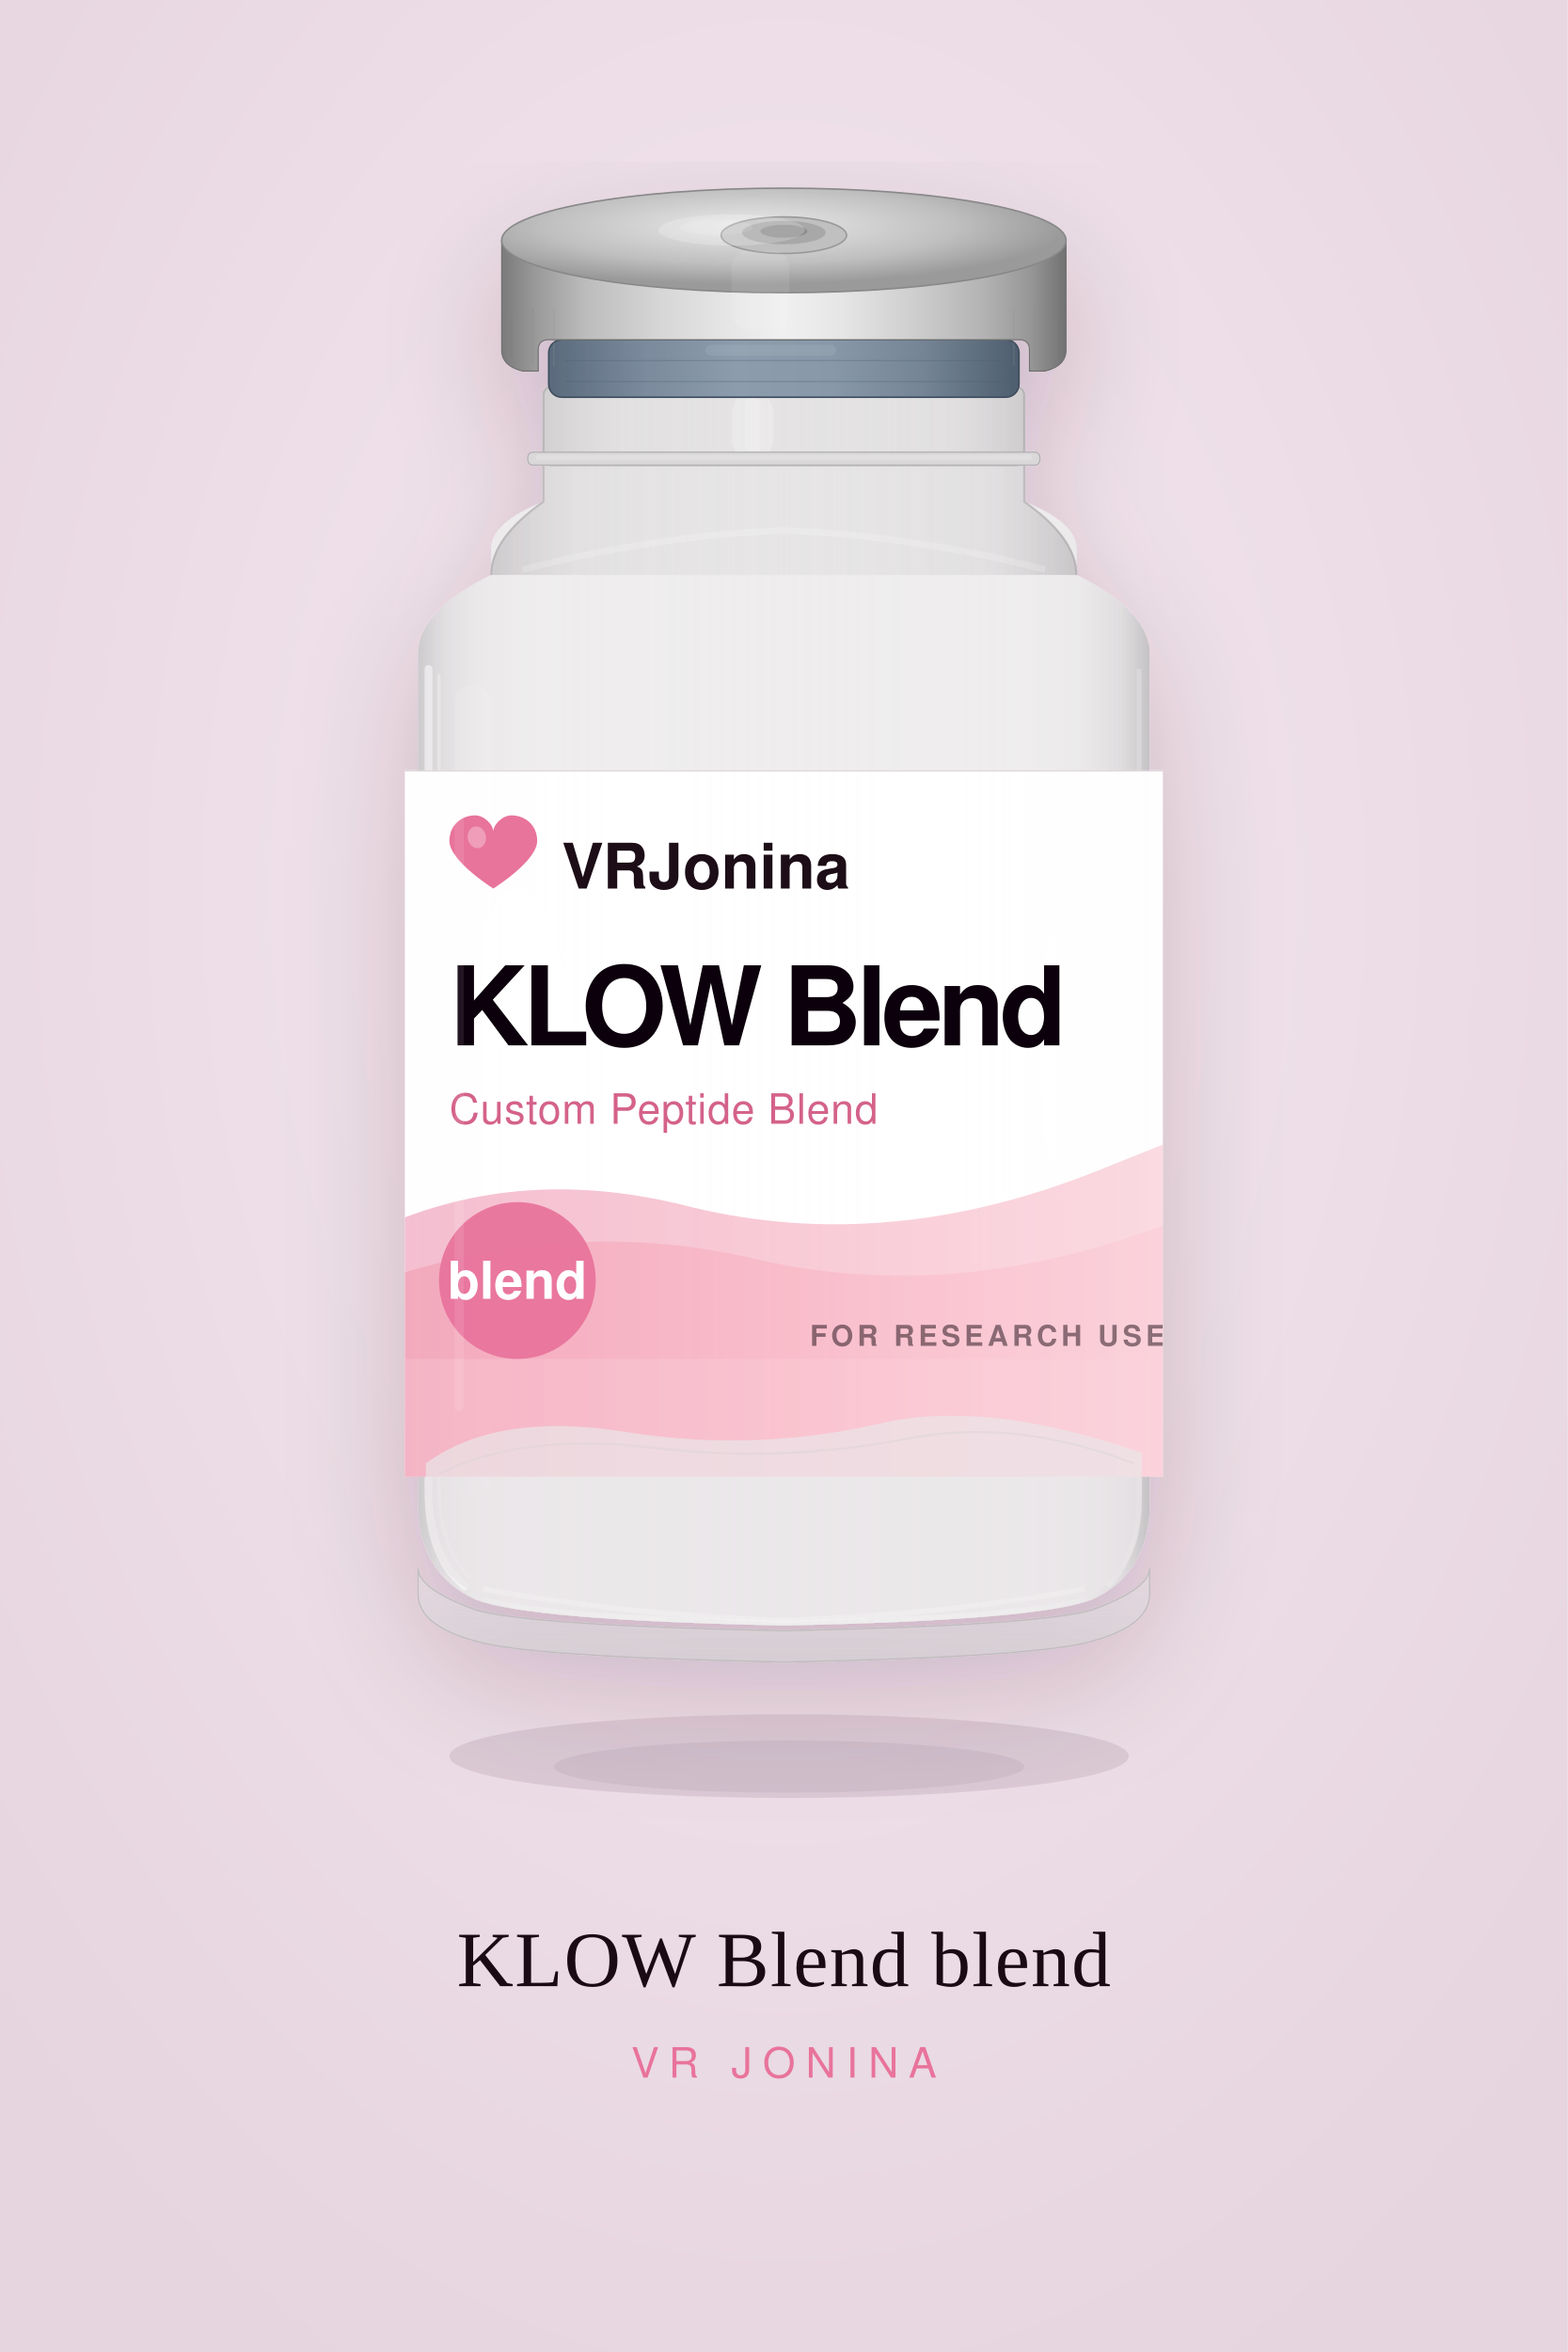
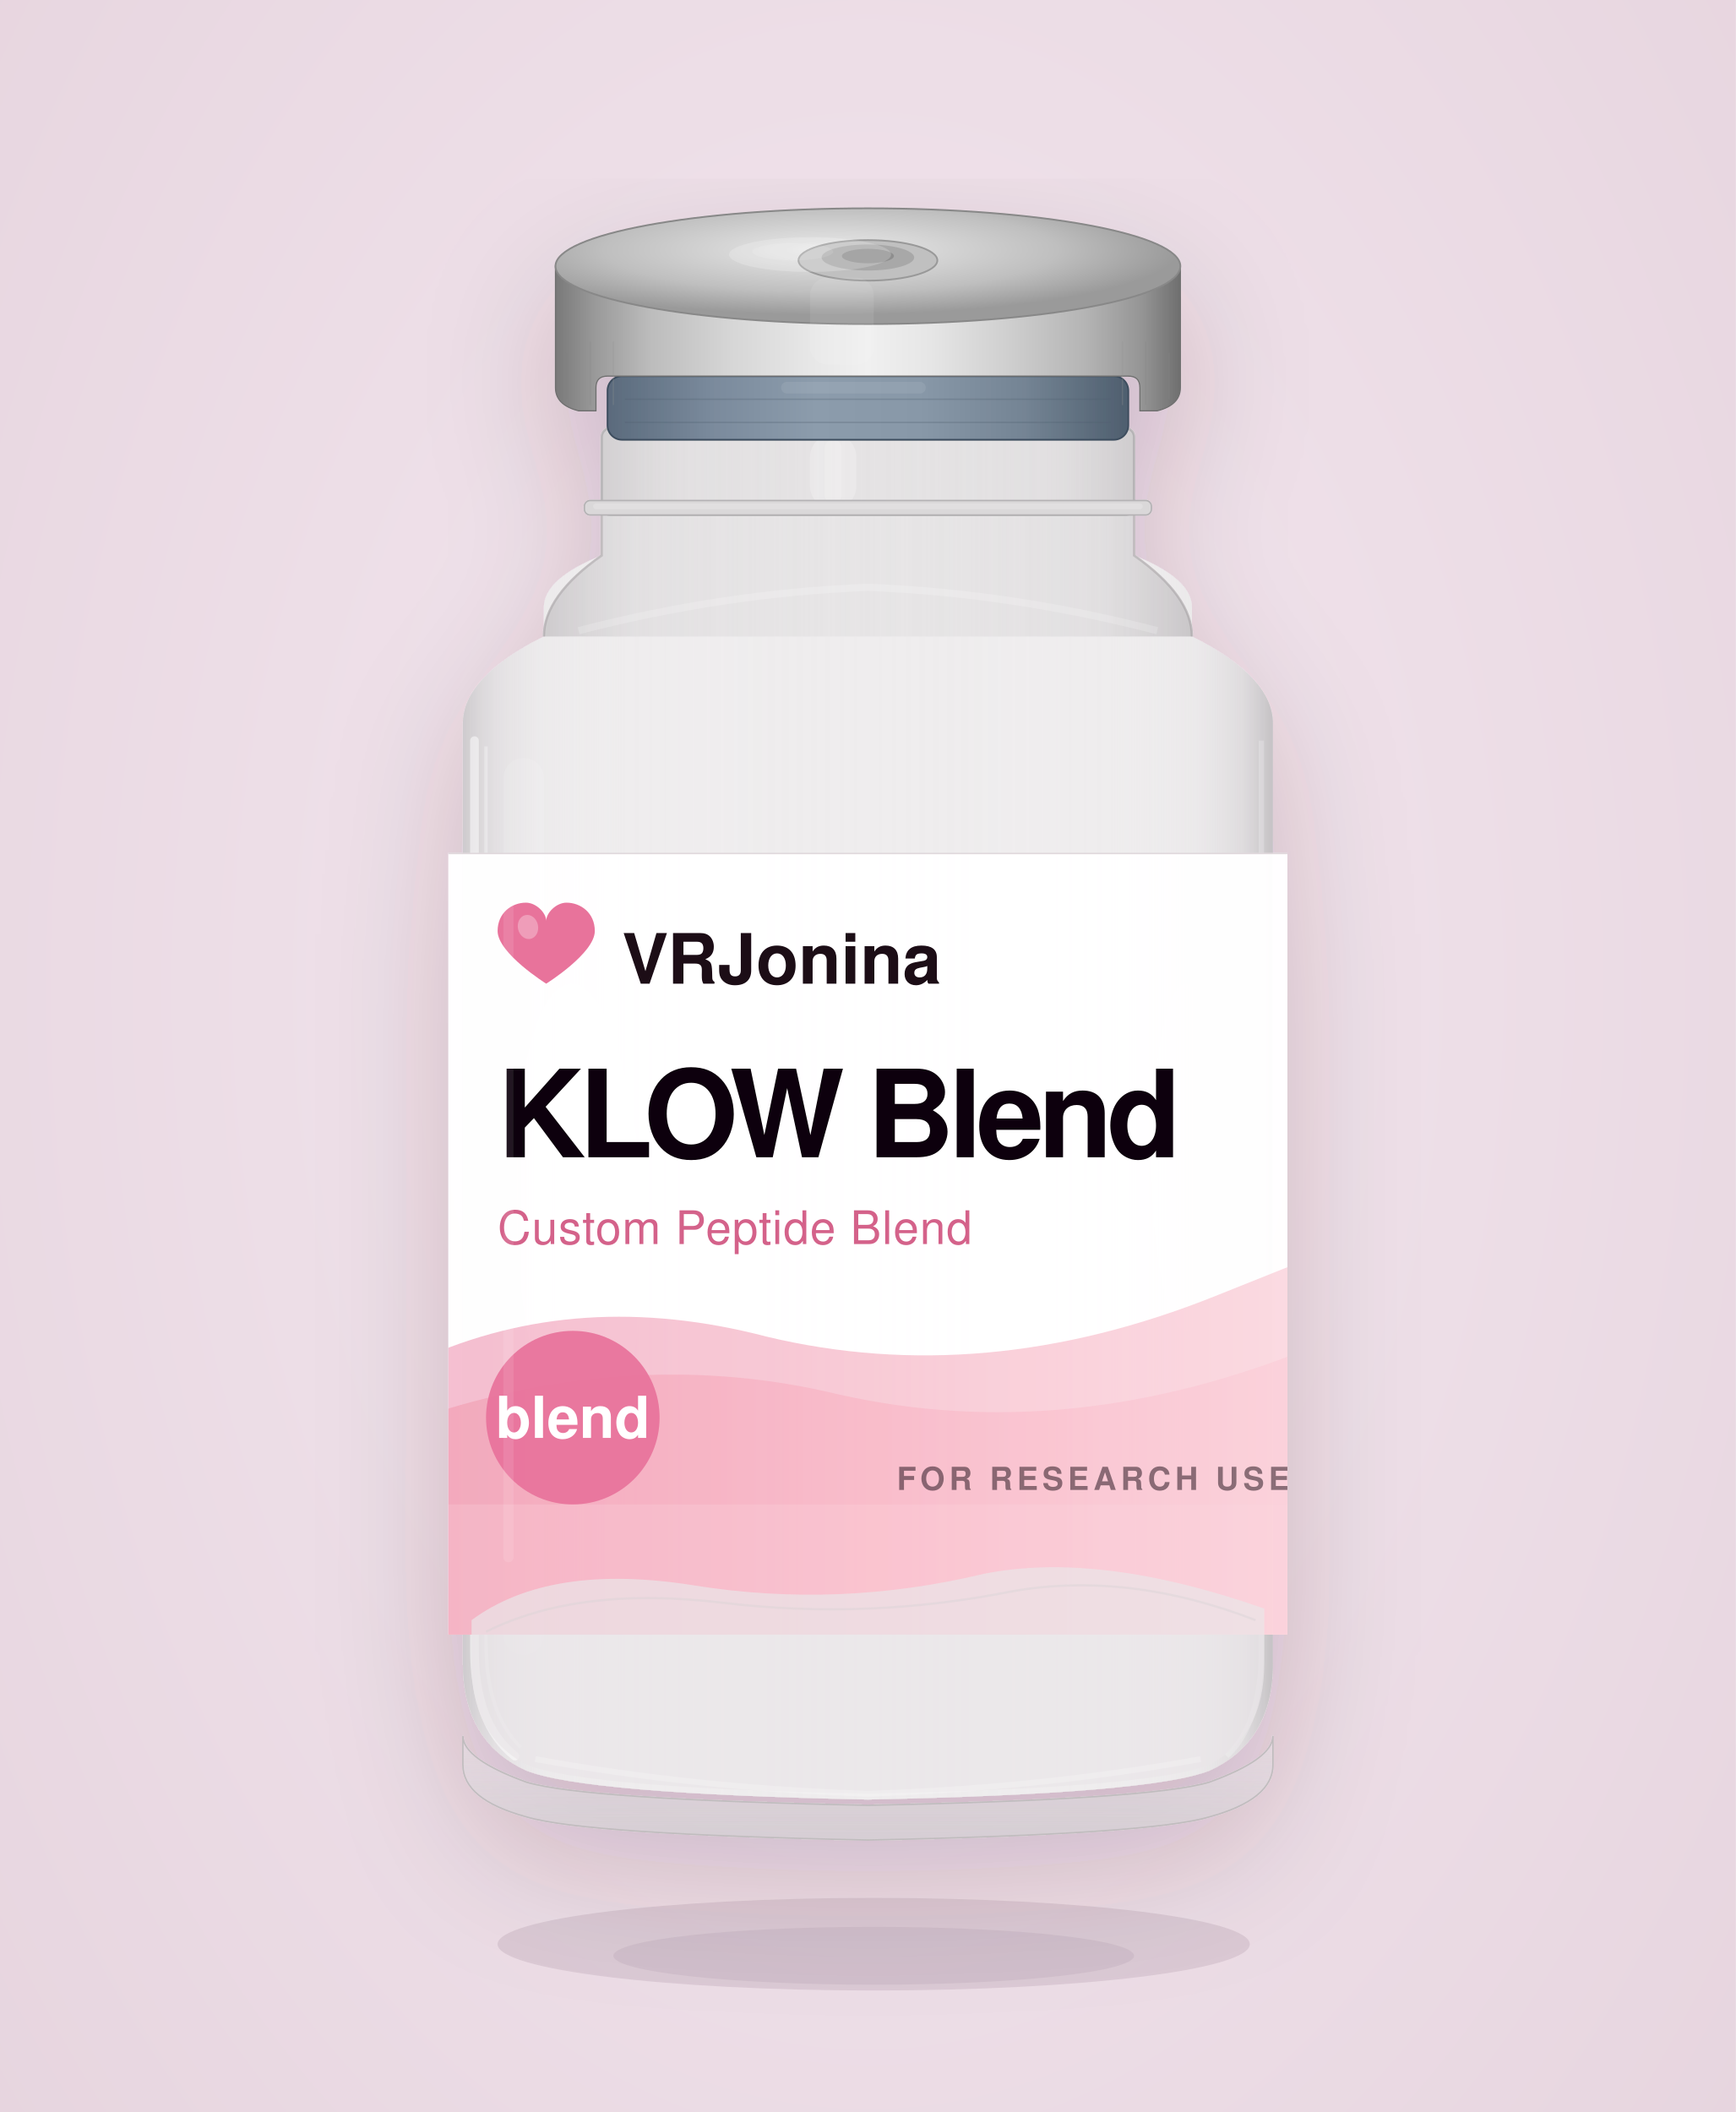
- <svg xmlns="http://www.w3.org/2000/svg" viewBox="0 0 600 900" width="600" height="900">
+ <svg xmlns="http://www.w3.org/2000/svg" viewBox="0 0 600 730">
  <defs>
    <radialGradient id="bgGrad" cx="50%" cy="38%" r="70%">
      <stop offset="0%" stop-color="#F4E8F0" />
      <stop offset="100%" stop-color="#E6D4DE" />
    </radialGradient>
    <linearGradient id="capSide" x1="0" y1="0" x2="1" y2="0">
      <stop offset="0%" stop-color="#7A7A7A" />
      <stop offset="6%" stop-color="#999" />
      <stop offset="15%" stop-color="#BCBCBC" />
      <stop offset="28%" stop-color="#D6D6D6" />
      <stop offset="40%" stop-color="#E6E6E6" />
      <stop offset="50%" stop-color="#F0F0F0" />
      <stop offset="60%" stop-color="#E6E6E6" />
      <stop offset="72%" stop-color="#D0D0D0" />
      <stop offset="85%" stop-color="#B4B4B4" />
      <stop offset="94%" stop-color="#959595" />
      <stop offset="100%" stop-color="#707070" />
    </linearGradient>
    <radialGradient id="capTop" cx="44%" cy="36%" r="56%">
      <stop offset="0%" stop-color="#E8E8E8" />
      <stop offset="30%" stop-color="#D6D6D6" />
      <stop offset="65%" stop-color="#BFBFBF" />
      <stop offset="100%" stop-color="#9A9A9A" />
    </radialGradient>
    <linearGradient id="rubber" x1="0" y1="0" x2="1" y2="0">
      <stop offset="0%" stop-color="#5A6A7C" />
      <stop offset="20%" stop-color="#7A8A9C" />
      <stop offset="40%" stop-color="#8C9CAC" />
      <stop offset="60%" stop-color="#8898A8" />
      <stop offset="80%" stop-color="#748494" />
      <stop offset="100%" stop-color="#4E5E6E" />
    </linearGradient>
    <linearGradient id="glassBody" x1="0" y1="0" x2="1" y2="0">
      <stop offset="0%" stop-color="#B0ACB0" stop-opacity="0.55" />
      <stop offset="4%" stop-color="#D0CCD0" stop-opacity="0.4" />
      <stop offset="10%" stop-color="#E8E6E8" stop-opacity="0.25" />
      <stop offset="20%" stop-color="#F4F3F4" stop-opacity="0.12" />
      <stop offset="50%" stop-color="#FAFAFA" stop-opacity="0.05" />
      <stop offset="80%" stop-color="#F4F3F4" stop-opacity="0.12" />
      <stop offset="90%" stop-color="#E4E2E4" stop-opacity="0.25" />
      <stop offset="96%" stop-color="#C8C4C8" stop-opacity="0.4" />
      <stop offset="100%" stop-color="#A09CA0" stop-opacity="0.55" />
    </linearGradient>
    <linearGradient id="glassShoulder" x1="0" y1="0" x2="1" y2="0">
      <stop offset="0%" stop-color="#A8A4A8" stop-opacity="0.5" />
      <stop offset="15%" stop-color="#D8D6D8" stop-opacity="0.3" />
      <stop offset="50%" stop-color="#F0F0F0" stop-opacity="0.1" />
      <stop offset="85%" stop-color="#D4D2D4" stop-opacity="0.3" />
      <stop offset="100%" stop-color="#9C989C" stop-opacity="0.5" />
    </linearGradient>
    <linearGradient id="pinkWave" x1="0" y1="0" x2="1" y2="0">
      <stop offset="0%" stop-color="#F0889E" />
      <stop offset="40%" stop-color="#F8A0B4" />
      <stop offset="100%" stop-color="#FCC8D4" />
    </linearGradient>
    <linearGradient id="pinkWave2" x1="0" y1="0" x2="1" y2="0">
      <stop offset="0%" stop-color="#E87098" />
      <stop offset="50%" stop-color="#F08CA4" />
      <stop offset="100%" stop-color="#F8B0C0" />
    </linearGradient>
    <filter id="vialShadow" x="-30%" y="-5%" width="160%" height="120%">
      <feDropShadow dx="0" dy="18" stdDeviation="22" flood-color="#3A1830" flood-opacity="0.18" />
    </filter>
    <linearGradient id="glassBottom" x1="0" y1="0" x2="0" y2="1">
      <stop offset="0%" stop-color="#E0DCE0" stop-opacity="0.3" />
      <stop offset="100%" stop-color="#D0CCD0" stop-opacity="0.6" />
    </linearGradient>
    <clipPath id="vialClip">
      <path d="M155 248 Q155 230 185 215 L185 205 Q185 195 205 188 L205 170 L395 170 L395 188 Q415 195 415 205 L415 215 Q445 230 445 248 L445 580 Q445 610 420 620 Q400 628 300 630 Q200 628 180 620 Q155 610 155 580 Z" />
    </clipPath>
  </defs>
  <rect width="600" height="900" fill="url(#bgGrad)" />
  <g filter="url(#vialShadow)">
    <path d="M160 250 Q160 234 188 220 L188 210 Q188 200 208 192 L208 175 L392 175 L392 192 Q412 200 412 210 L412 220 Q440 234 440 250 L440 575 Q440 602 418 612 Q398 620 300 622 Q202 620 182 612 Q160 602 160 575 Z" fill="#EEECED" />
    <path d="M160 250 Q160 234 188 220 L188 210 Q188 200 208 192 L208 175 L392 175 L392 192 Q412 200 412 210 L412 220 Q440 234 440 250 L440 575 Q440 602 418 612 Q398 620 300 622 Q202 620 182 612 Q160 602 160 575 Z" fill="url(#glassBody)" />
    <path d="M164 256 L164 570 Q164 596 178 607" stroke="white" stroke-width="3" fill="none" opacity="0.5" stroke-linecap="round" />
    <path d="M168 258 L168 568 Q168 592 180 604" stroke="white" stroke-width="1.2" fill="none" opacity="0.3" />
    <rect x="174" y="262" width="14" height="310" rx="7" fill="white" opacity="0.1" />
    <path d="M436 256 L436 570 Q436 596 424 607" stroke="white" stroke-width="1.8" fill="none" opacity="0.22" />
    <ellipse cx="200" cy="420" rx="22" ry="80" fill="white" opacity="0.08" transform="rotate(-2, 200, 420)" />
    <ellipse cx="410" cy="400" rx="12" ry="60" fill="white" opacity="0.05" />
    <path d="M188 220 Q188 206 208 192 L208 175 L392 175 L392 192 Q412 206 412 220" fill="#E6E4E5" stroke="#C0BCBE" stroke-width="0.8" />
    <path d="M188 220 Q188 206 208 192 L208 175 L392 175 L392 192 Q412 206 412 220" fill="url(#glassShoulder)" opacity="0.8" />
    <path d="M200 218 Q250 205 300 203 Q350 205 400 218" stroke="white" stroke-width="2.5" fill="none" opacity="0.18" />
    <rect x="208" y="148" width="184" height="30" rx="3" fill="#E4E2E3" stroke="#BCBABC" stroke-width="0.8" />
    <rect x="208" y="148" width="184" height="30" rx="3" fill="url(#glassShoulder)" opacity="0.6" />
    <rect x="280" y="150" width="16" height="26" rx="8" fill="white" opacity="0.22" />
    <rect x="285" y="152" width="6" height="22" rx="3" fill="white" opacity="0.14" />
    <rect x="202" y="173" width="196" height="5" rx="2" fill="#DAD8D9" stroke="#B4B2B4" stroke-width="0.5" />
    <rect x="205" y="174" width="190" height="2" rx="1" fill="white" opacity="0.18" />
    <rect x="210" y="130" width="180" height="22" rx="5" fill="url(#rubber)" stroke="#3E4E5E" stroke-width="0.6" />
    <line x1="216" y1="138" x2="384" y2="138" stroke="#4E5E6E" stroke-width="0.5" opacity="0.3" />
    <line x1="216" y1="146" x2="384" y2="146" stroke="#4E5E6E" stroke-width="0.5" opacity="0.3" />
    <rect x="270" y="132" width="50" height="4" rx="2" fill="white" opacity="0.08" />
    <path d="M192 92 L192 134 Q192 140 200 142 L206 142 L206 134 Q206 130 210 130 L390 130 Q394 130 394 134 L394 142 L400 142 Q408 140 408 134 L408 92 Z" fill="url(#capSide)" stroke="#6E6E6E" stroke-width="0.4" />
    <line x1="196" y1="138" x2="196" y2="122" stroke="#808080" stroke-width="0.8" opacity="0.45" />
    <line x1="204" y1="140" x2="204" y2="118" stroke="#888" stroke-width="0.5" opacity="0.35" />
    <line x1="212" y1="140" x2="212" y2="118" stroke="#909090" stroke-width="0.4" opacity="0.3" />
    <line x1="388" y1="140" x2="388" y2="118" stroke="#909090" stroke-width="0.4" opacity="0.3" />
    <line x1="396" y1="140" x2="396" y2="118" stroke="#888" stroke-width="0.5" opacity="0.35" />
    <line x1="404" y1="138" x2="404" y2="122" stroke="#808080" stroke-width="0.8" opacity="0.45" />
    <ellipse cx="300" cy="92" rx="108" ry="20" fill="url(#capTop)" stroke="#888" stroke-width="0.6" />
    <ellipse cx="300" cy="90" rx="24" ry="7" fill="#C0C0C0" stroke="#999" stroke-width="0.6" />
    <ellipse cx="300" cy="89" rx="16" ry="4.5" fill="#A8A8A8" />
    <ellipse cx="300" cy="88.5" rx="9" ry="2.5" fill="#8E8E8E" />
    <ellipse cx="280" cy="88" rx="28" ry="6" fill="white" opacity="0.2" />
    <ellipse cx="274" cy="87" rx="14" ry="3" fill="white" opacity="0.1" />
    <rect x="280" y="96" width="22" height="30" rx="6" fill="white" opacity="0.08" />
    <g clip-path="url(#vialClip)">
      <rect x="145" y="295" width="310" height="270" fill="white" opacity="0.97" />
      <line x1="145" y1="295" x2="455" y2="295" stroke="#E0D8DC" stroke-width="0.5" />
      <g transform="translate(172, 312) scale(0.7)">
        <path d="M24 40 C24 40, 0 25, 0 14 C0 5, 7 0, 14 0 C19 0, 24 5, 24 9 C24 5, 29 0, 34 0 C41 0, 48 5, 48 14 C48 25, 24 40, 24 40Z" fill="#E8739B" />
        <ellipse cx="15" cy="12" rx="5" ry="6" fill="white" opacity="0.3" transform="rotate(-12, 15, 12)" />
      </g>
      <text x="215" y="340" font-family="'Helvetica Neue', Helvetica, Arial, sans-serif" font-weight="800" font-size="24" fill="#1A0A14">VR</text>
      <text x="248" y="340" font-family="'Helvetica Neue', Helvetica, Arial, sans-serif" font-weight="600" font-size="24" fill="#1A0A14">Jonina</text>
      <text x="172" y="400" font-family="'Helvetica Neue', Helvetica, Arial, sans-serif" font-weight="900" font-size="42" fill="#0A0008" letter-spacing="-2">KLOW Blend</text>
      <text x="172" y="430" font-family="'Helvetica Neue', Helvetica, Arial, sans-serif" font-weight="400" font-size="16" fill="#D4628A" letter-spacing="0.3">Custom Peptide Blend</text>
      <path d="M145 470 Q200 445 265 462 Q340 480 420 448 Q440 440 455 434 L455 565 L145 565 Z" fill="url(#pinkWave2)" opacity="0.45" />
      <path d="M145 490 Q220 465 290 482 Q370 500 455 465 L455 565 L145 565 Z" fill="url(#pinkWave)" opacity="0.4" />
      <rect x="145" y="520" width="310" height="45" fill="#FCD8E0" opacity="0.25" />
      <circle cx="198" cy="490" r="30" fill="#E8739B" opacity="0.93" />
      <text x="198" y="497" text-anchor="middle" font-family="'Helvetica Neue', Helvetica, Arial, sans-serif" font-weight="700" font-size="20" fill="white">blend</text>
      <text x="310" y="515" font-family="'Helvetica Neue', Helvetica, Arial, sans-serif" font-weight="600" font-size="11" fill="#1A0A14" letter-spacing="1.5" opacity="0.5">FOR RESEARCH USE</text>
    </g>
    <rect x="174" y="300" width="3.5" height="240" rx="1.75" fill="white" opacity="0.1" clip-path="url(#vialClip)" />
    <g clip-path="url(#vialClip)">
      <path d="M163 560 Q190 540 240 548 Q290 556 340 544 Q380 536 437 556 L437 575 Q437 600 418 610 Q398 618 300 620 Q202 618 182 610 Q163 600 163 575 Z" fill="#EAE6E8" opacity="0.7" />
      <path d="M168 564 Q200 548 250 554 Q300 560 350 550 Q390 543 434 560" stroke="#D8D2D5" stroke-width="0.8" fill="none" opacity="0.4" />
    </g>
    <path d="M160 600 Q160 608 182 616 Q202 622 300 624 Q398 622 418 616 Q440 608 440 600 L440 610 Q440 622 418 628 Q398 634 300 636 Q202 634 182 628 Q160 622 160 610 Z" fill="url(#glassBottom)" stroke="#C0BCBE" stroke-width="0.5" />
    <path d="M185 608 Q240 618 300 620 Q360 618 415 608" stroke="white" stroke-width="2" fill="none" opacity="0.2" />
  </g>
  <ellipse cx="302" cy="672" rx="130" ry="16" fill="#3A1830" opacity="0.1" />
  <ellipse cx="302" cy="676" rx="90" ry="10" fill="#3A1830" opacity="0.06" />
  <text x="300" y="760" text-anchor="middle" font-family="Georgia, 'Times New Roman', serif" font-size="30" fill="#1A0A14" letter-spacing="0.5">KLOW Blend blend</text>
  <text x="300" y="795" text-anchor="middle" font-family="'Helvetica Neue', Helvetica, Arial, sans-serif" font-weight="500" font-size="16" fill="#E8739B" letter-spacing="4">VR JONINA</text>
</svg>
